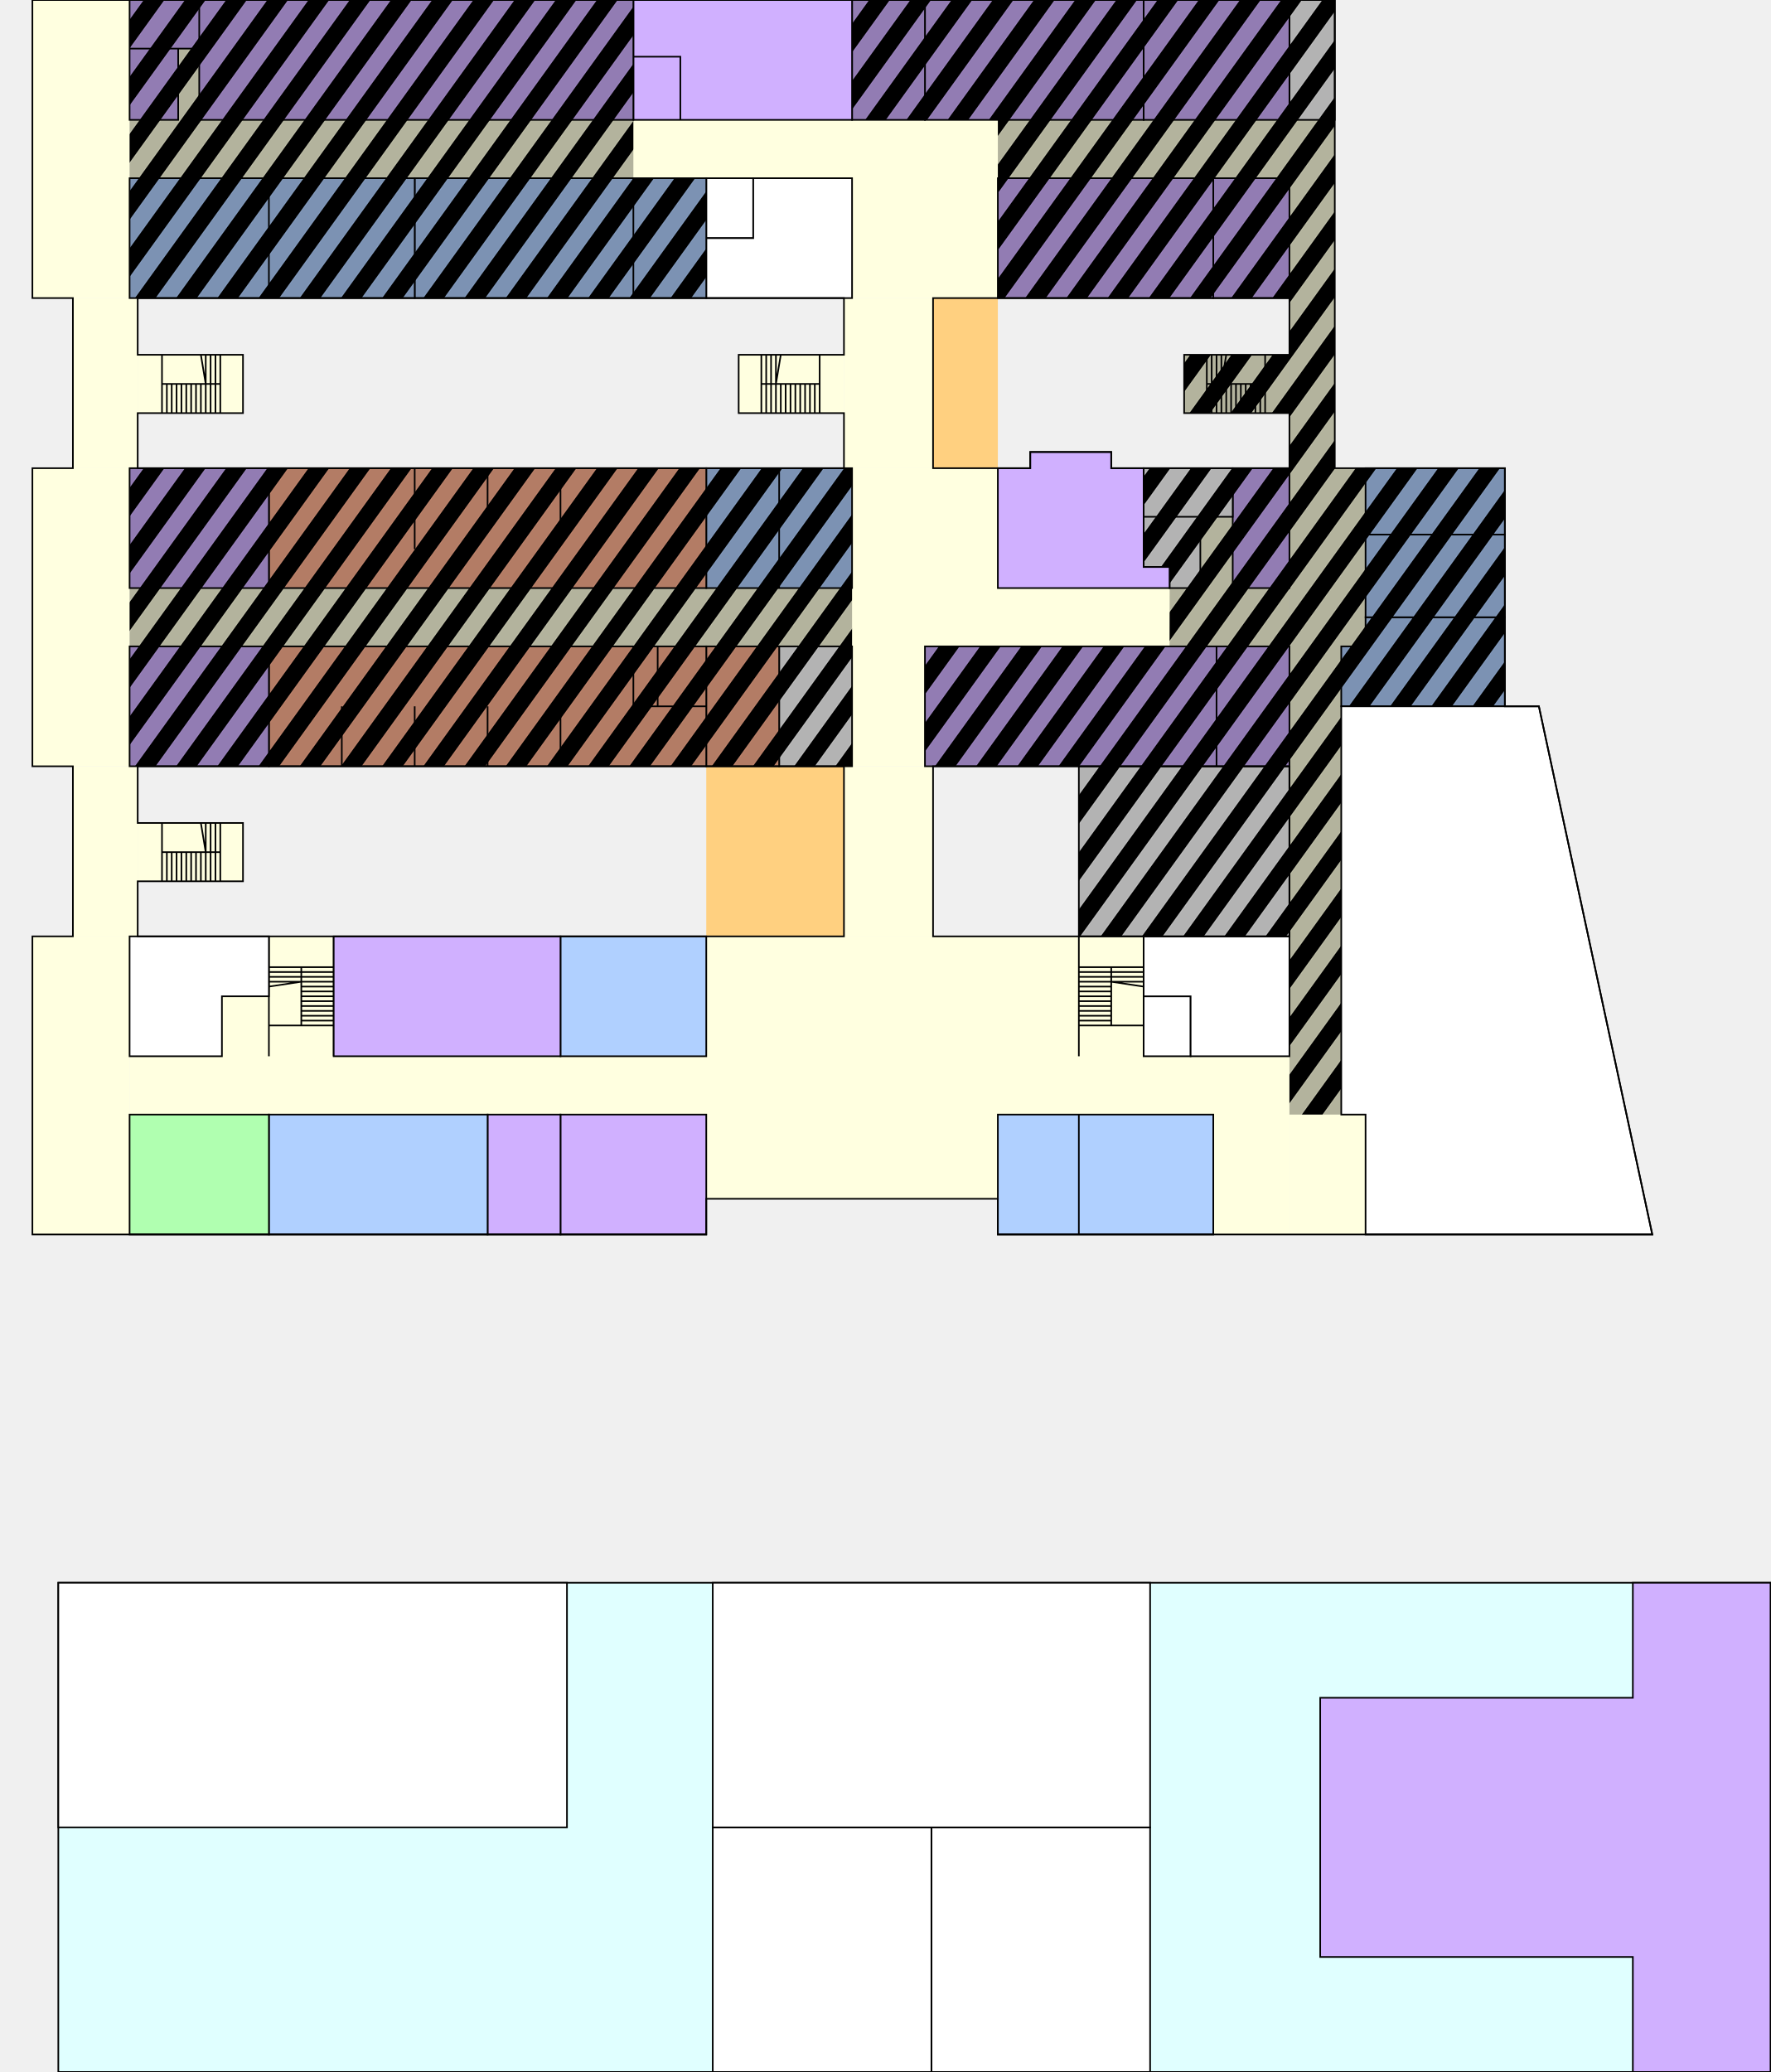
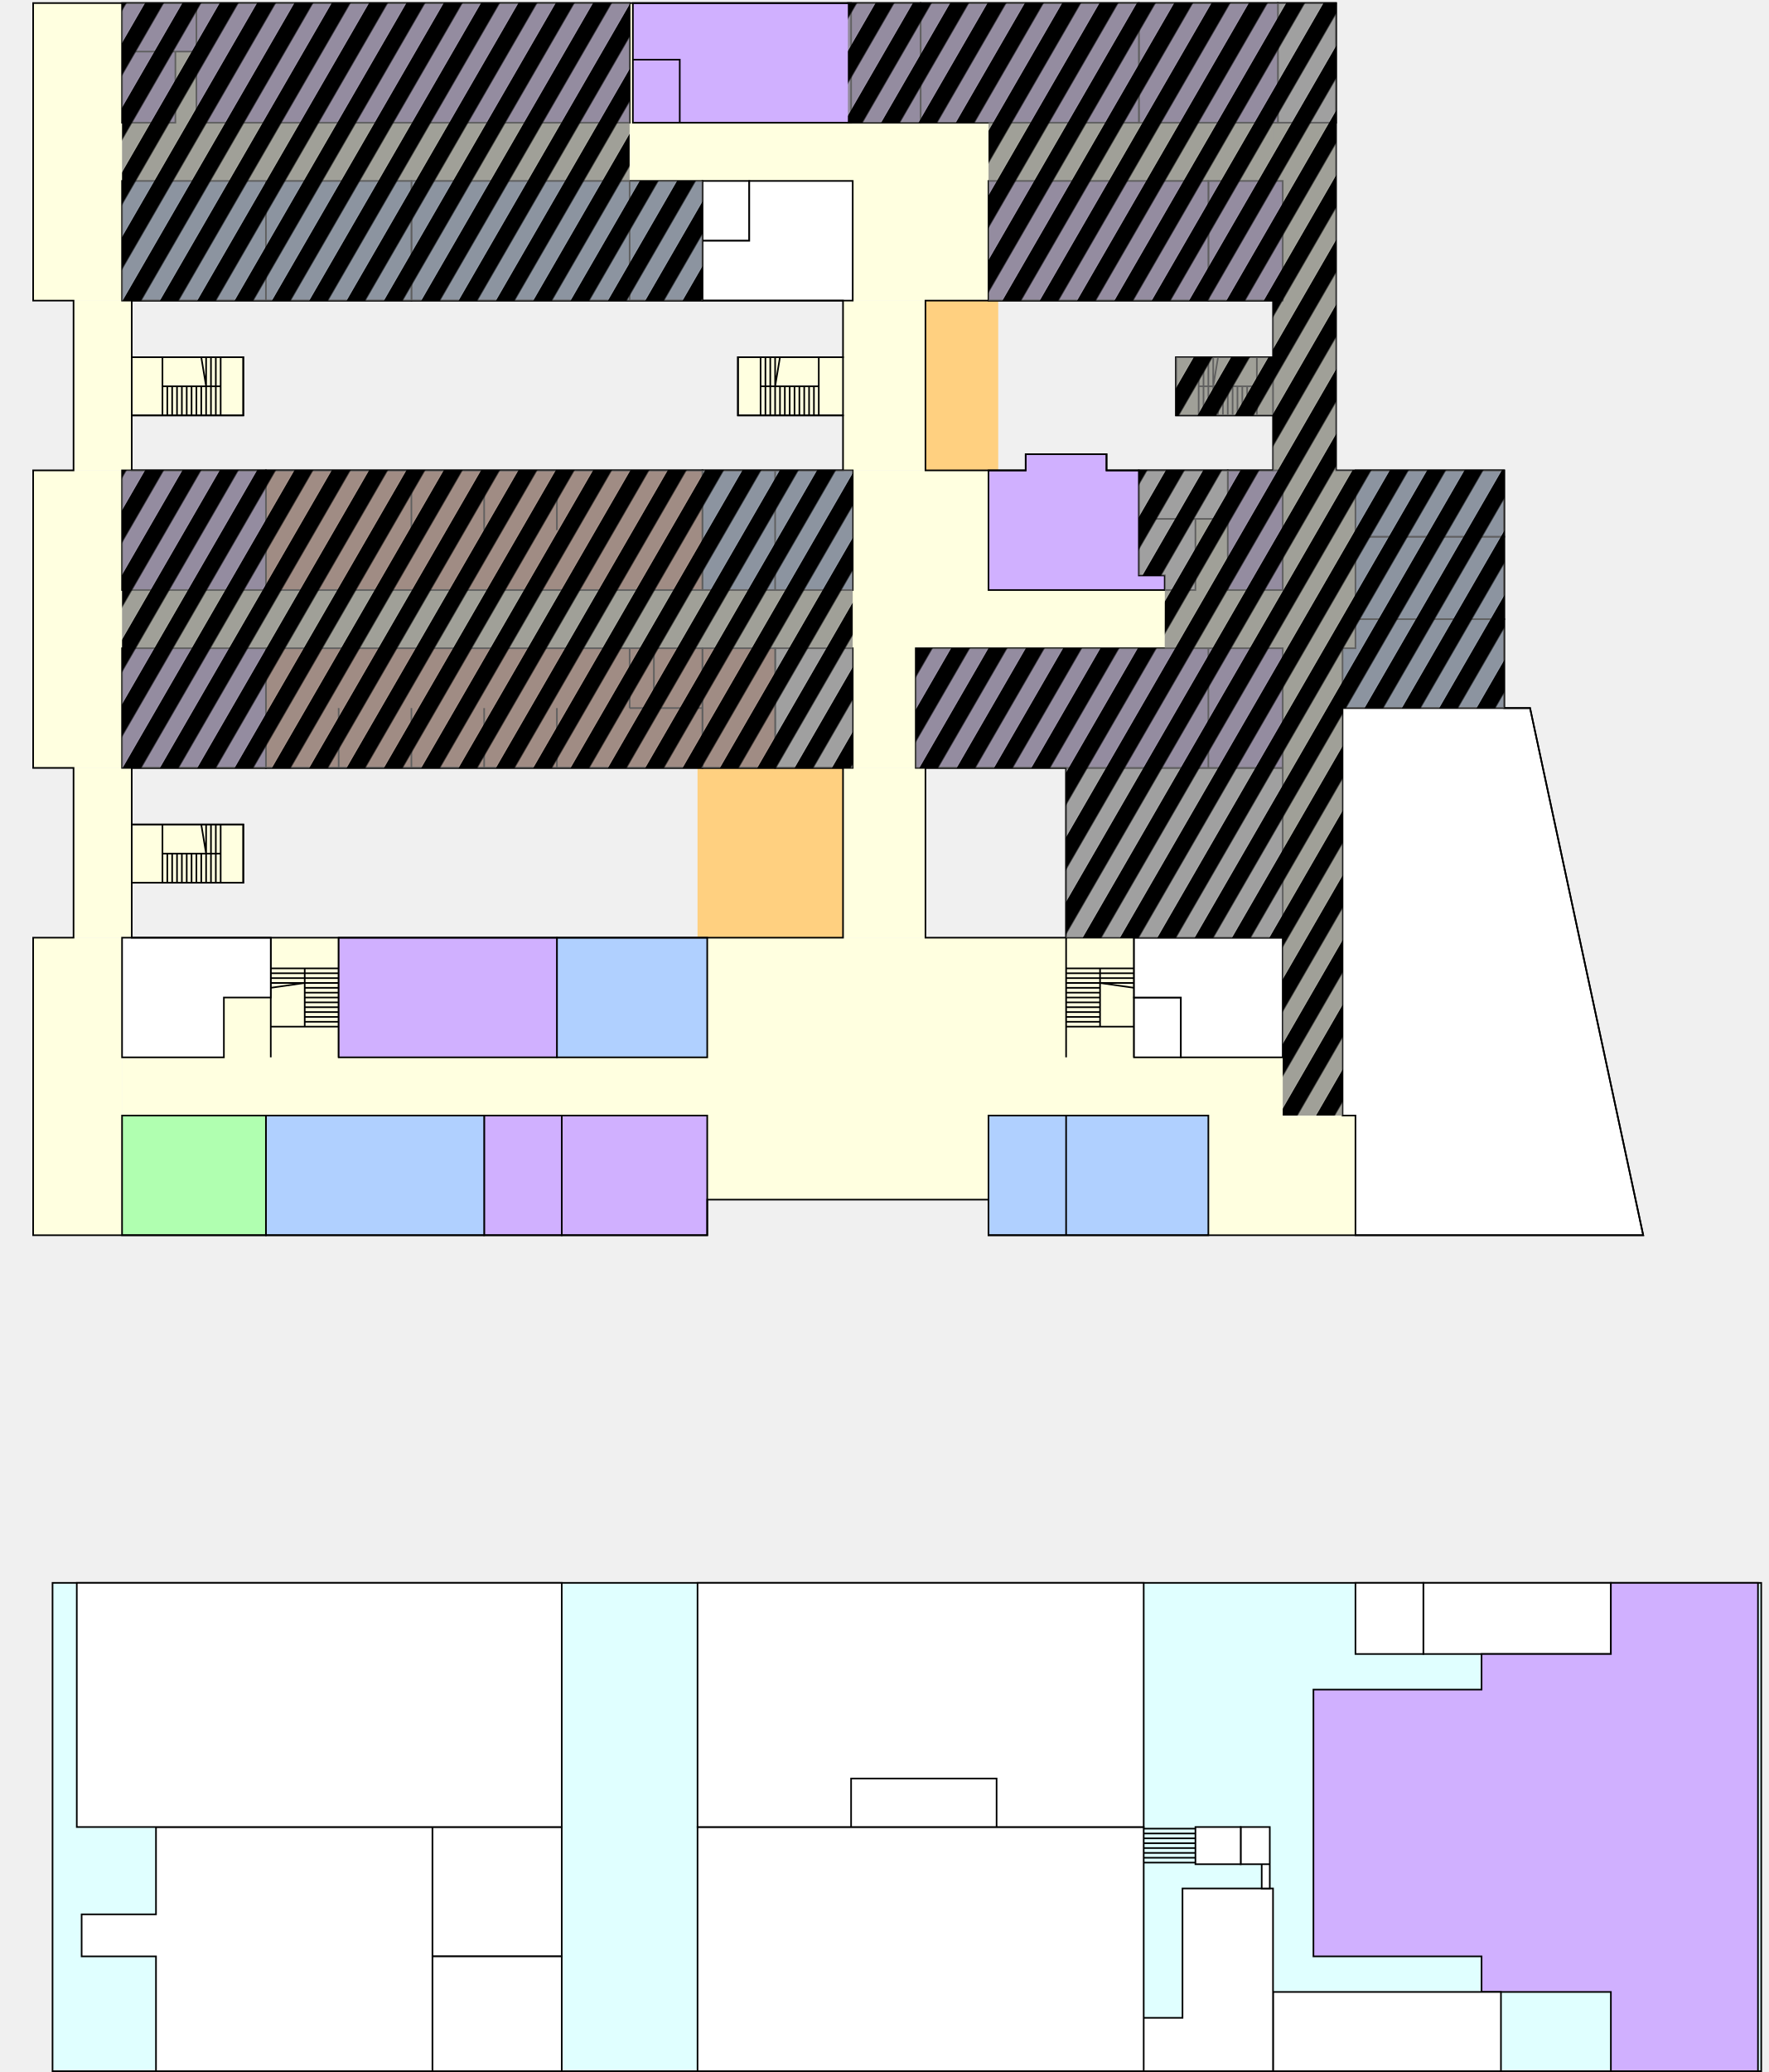
- <svg xmlns="http://www.w3.org/2000/svg" xmlns:xlink="http://www.w3.org/1999/xlink" width="1093" height="1279" version="1.1" id="svg282" viewBox="0 0 1093 1279">
-   <defs id="defs286">
-     <pattern xlink:href="#Strips1_1" id="pattern8677" patternTransform="matrix(10.9659,2.429615,-4.382316,6.079644,18.04458,-0.2154491)" />
-     <pattern patternUnits="userSpaceOnUse" width="2" height="1" patternTransform="translate(0,0) scale(10,10)" id="Strips1_1">
-       <rect style="fill:black;stroke:none;fill-opacity:0.3" x="0" y="0" width="2" height="1" id="backgroundRect" />
-       <rect style="fill:black;stroke:none" x="0" y="-0.5" width="1" height="2" id="rect2137" />
+ <svg xmlns="http://www.w3.org/2000/svg" width="1094" height="1281.4" version="1.1" id="svg282" viewBox="0 0 1094 1281.4">
+   <defs id="defs1">
+     <pattern id="backyard" patternUnits="userSpaceOnUse" width="20" height="20" patternTransform="rotate(30)">
+       <rect width="20" height="20" fill="gray" fill-opacity="0.75" id="backyard_bg" />
+       <rect x="0" y="0" width="10" height="20" fill="black" id="backyard_shade" />
    </pattern>
  </defs>
-   <g id="floor_1" style="display:inline">
-     <g transform="translate(20)" style="display:inline" id="bg1">
-       <path fill="#e0ffff" stroke="#000000" stroke-width="1px" d="m 16,977 v 302 H 1073 V 977 Z" id="path2" />
-       <path fill="#d0b0ff" stroke="#000000" stroke-width="1px" id="WADA_AKIYOSHI_MEMORIAL_HALL" d="m 795,1048 v 160 h 193 v 71 h 85 V 977 h -85 v 71 z" />
-       <path fill="#ffffff" stroke="#000000" stroke-width="1px" id="____kendo" d="m 555,1128 v 151 h 135 v -151 z" />
-       <path fill="#ffffff" stroke="#000000" stroke-width="1px" id="____judo" d="m 420,1128 v 151 h 135 v -151 z" />
-       <path fill="#ffffff" stroke="#000000" stroke-width="1px" id="Communication_Center" d="m 420,977 v 151 H 690 V 977 Z" />
-       <path fill="#ffffff" stroke="#000000" stroke-width="1px" id="Cafeteria" d="m 16,977 v 151 H 330 V 977 Z" />
-       <path fill="#ffffe0" stroke="#000000" stroke-width="1px" d="M 0,0 V 184 H 60 V 0 Z M 0,289 V 473 H 60 V 289 Z M 0,578 V 762 H 60 V 578 Z" id="____riverside1" style="stroke:none" />
-       <path fill="#ffffe0" stroke="#000000" stroke-width="1px" d="M 776,762 H 909 V 289 H 804 V 0 h -28 v 289 z" id="____trainside1" style="stroke:none" />
-       <path fill="#ffffe0" stroke="#000000" stroke-width="1px" d="M 25,184 V 289 H 65 V 184 Z m 476,0 v 105 h 55 V 184 Z M 25,473 V 578 H 65 V 473 Z m 476,0 v 105 h 55 V 473 Z" id="____passage1" style="display:inline;stroke:none" />
-       <path fill="#ffffe0" stroke="#000000" stroke-width="1px" d="m 65,219 v 36 h 65 v -36 z m 371,0 v 36 h 65 v -36 z m 275,0 v 36 h 65 V 219 Z M 65,508 v 36 h 65 v -36 z" id="____staircases1" style="display:inline;stroke:none;stroke-opacity:1" />
-       <path fill="#ffffe0" stroke="#000000" stroke-width="1px" d="m 60,578 v 184 h 356 v -22 h 180 v 22 H 776 V 578 Z" id="____S1" style="display:inline;stroke:none" />
-       <path fill="#ffffe0" stroke="#000000" stroke-width="1px" d="M 60,289 V 473 H 776 V 289 H 506 Z" id="____C1" style="display:inline;stroke:none" />
-       <path fill="#ffffe0" stroke="#000000" stroke-width="1px" d="M 60,0 V 184 H 776 V 0 Z" id="____N1" style="display:inline;stroke:none" />
-       <path fill="none" stroke="#000000" stroke-width="1px" d="m 646,578 v 74 z m 40,0 v 74 z m -20,19 v 36 z m -20,0 h 40 z m 0,3 h 40 z m 0,3 h 40 z m 0,3 h 40 z m 0,3 h 20 z m 0,3 h 20 z m 0,3 h 20 z m 0,3 h 20 z m 0,3 h 20 z m 0,3 h 20 z m 0,3 h 20 z m 0,3 h 20 z m 0,3 h 40 z m 40,-24 -20,-3 z" id="____staircase11" style="display:inline" />
-       <path fill="none" stroke="#000000" stroke-width="1px" d="m 146,578 v 74 z m 40,0 v 74 z m -20,19 v 36 z m -20,0 h 40 z m 0,3 h 40 z m 0,3 h 40 z m 0,3 h 40 z m 20,3 h 20 z m 0,3 h 20 z m 0,3 h 20 z m 0,3 h 20 z m 0,3 h 20 z m 0,3 h 20 z m 0,3 h 20 z m 0,3 h 20 z m -20,3 h 40 z m 0,-24 20,-3 z" id="____staircase12" style="display:inline" />
-       <path fill="none" stroke="#000000" stroke-width="1px" d="m 80,526 h 36 z m 0,-18 v 36 z m 3,18 v 18 z m 3,0 v 18 z m 3,0 v 18 z m 3,0 v 18 z m 3,0 v 18 z m 3,0 v 18 z m 3,0 v 18 z m 3,0 v 18 z m 3,-18 v 36 z m 3,0 v 36 z m 3,0 v 36 z m 3,0 v 36 z m -12,0 3,18 z" id="____staircase13" style="display:inline" />
-       <path fill="none" stroke="#000000" stroke-width="1px" d="m 725,237 h 36 z m 0,-18 v 36 z m 3,0 v 36 z m 3,0 v 36 z m 3,0 v 36 z m 3,18 v 18 z m 3,0 v 18 z m 3,0 v 18 z m 3,0 v 18 z m 3,0 v 18 z m 3,0 v 18 z m 3,0 v 18 z m 3,0 v 18 z m 3,-18 v 36 z m -24,0 -3,18 z" id="____staircase14" style="display:inline" />
-       <path fill="none" stroke="#000000" stroke-width="1px" d="m 450,237 h 36 z m 0,-18 v 36 z m 3,0 v 36 z m 3,0 v 36 z m 3,0 v 36 z m 3,18 v 18 z m 3,0 v 18 z m 3,0 v 18 z m 3,0 v 18 z m 3,0 v 18 z m 3,0 v 18 z m 3,0 v 18 z m 3,0 v 18 z m 3,-18 v 36 z m -24,0 -3,18 z" id="____staircase155" style="display:inline" />
-       <path fill="none" stroke="#000000" stroke-width="1px" d="m 80,237 h 36 z m 0,-18 v 36 z m 3,18 v 18 z m 3,0 v 18 z m 3,0 v 18 z m 3,0 v 18 z m 3,0 v 18 z m 3,0 v 18 z m 3,0 v 18 z m 3,0 v 18 z m 3,-18 v 36 z m 3,0 v 36 z m 3,0 v 36 z m 3,0 v 36 z m -12,0 3,18 z" id="____staircase16" style="display:inline" />
-       <path fill="#ffd080" stroke="#000000" stroke-width="1px" id="____terrace1" d="m 416,473 v 105 h 85 V 473 Z" style="display:inline;stroke:none" />
-       <path fill="#ffd080" stroke="#000000" stroke-width="1px" id="____terrace2" d="m 556,184 v 105 h 40 V 184 Z" style="display:inline;stroke:none" />
-       <path fill="#ffffff" stroke="#000000" stroke-width="1px" id="____gomistation" d="m 776,0 v 74 h 28 V 0 Z" style="display:inline" />
-       <path fill="#ffffff" stroke="#000000" stroke-width="1px" id="____EV11" d="m 686,615 v 37 h 29 v -37 z" style="display:inline" />
-       <path fill="#ffffff" stroke="#000000" stroke-width="1px" id="____WC11" d="m 686,578 h 90 v 74 h -61 v -37 h -29 z" style="display:inline" />
-       <path fill="#ffffff" stroke="#000000" stroke-width="1px" id="____WC12" d="m 60,578 h 86 v 37 h -29 v 37 H 60 v -37 z" style="display:inline" />
-       <path fill="#ffffff" stroke="#000000" stroke-width="1px" id="____EV12" d="m 416,110 v 37 h 29 v -37 z" style="display:inline" />
-       <path fill="#ffffff" stroke="#000000" stroke-width="1px" id="____WC13" d="m 506,184 h -90 v -37 h 29 v -37 h 61 z" style="display:inline" />
-       <path fill="#b0d0ff" stroke="#000000" stroke-width="1px" id="Principals_Office" d="m 823,381 v 18 h -15 v 37 h 101 v -55 z" style="display:inline" />
-       <path fill="#b0d0ff" stroke="#000000" stroke-width="1px" id="Reception_Room" d="m 823,330 v 51 h 86 v -51 z" style="display:inline" />
-       <path fill="#b0d0ff" stroke="#000000" stroke-width="1px" id="Printing_Room" d="m 823,289 v 41 h 86 v -41 z" style="display:inline" />
-       <path fill="#ffffff" stroke="#000000" stroke-width="1px" id="Teachers_Room" d="m 808,436 h 122 l 70,326 H 823 v -74 h -15 z" style="display:inline" />
-       <path fill="#b0d0ff" stroke="#000000" stroke-width="1px" id="School_Office" d="m 596,688 v 74 h 133 v -74 z m 50,0 v 74 z" style="display:inline" />
-       <path fill="#ffffff" stroke="#000000" stroke-width="1px" id="____syoukouguti" d="" style="display:inline" />
-       <path fill="#d0b0ff" stroke="#000000" stroke-width="1px" id="Studio" d="m 326,688 v 74 h 90 v -74 z" style="display:inline" />
-       <path fill="#d0b0ff" stroke="#000000" stroke-width="1px" id="Broadcasting_Room" d="m 281,688 v 74 h 45 v -74 z" style="display:inline" />
-       <path fill="#b0d0ff" stroke="#000000" stroke-width="1px" id="Nurses_Office" d="m 146,688 v 74 h 135 v -74 z" style="display:inline" />
-       <path fill="#b0ffb0" stroke="#000000" stroke-width="1px" id="Fieldwork_Lab" d="m 60,688 v 74 h 86 v -74 z" style="display:inline" />
-       <path fill="#b0d0ff" stroke="#000000" stroke-width="1px" id="Science_and_Technology_Advisors_Room" d="m 326,578 v 74 h 90 v -74 z" style="display:inline" />
-       <path id="____room1" style="fill:#ffffff;fill-rule:evenodd;stroke:#000000;stroke-width:1;stroke-linecap:butt;stroke-linejoin:miter;stroke-miterlimit:0;stroke-dasharray:none;stroke-opacity:1;paint-order:normal" d="M 646,473 H 776 V 578 H 646 Z" />
-       <path fill="#d0b0ff" stroke="#000000" stroke-width="1px" id="Audio_Visual_Room" d="m 186,578 v 74 h 140 v -74 z" style="display:inline" />
-       <path fill="#d0b0ff" stroke="#000000" stroke-width="1px" id="Music_Room" d="m 551,399 v 74 h 225 v -74 z m 180,0 v 74 z" style="display:inline" />
-       <path fill="#ffffff" stroke="#000000" stroke-width="1px" id="____souko1" d="m 461,399 v 74 h 45 v -74 z" style="display:inline" />
-       <path fill="#ffb090" stroke="#000000" stroke-width="1px" id="Nanotechnology_Dept_Office" d="m 416,399 v 74 h 45 v -74 z" style="display:inline" />
-       <path fill="#ffb090" stroke="#000000" stroke-width="1px" id="Nanomaterial_Observatory_Room" d="m 146,399 v 74 h 270 v -74 z m 45,37 v 37 z m 45,0 v 37 z m 45,0 v 37 z m 45,0 v 37 z m 45,-37 v 37 z m 0,37 h 45 z m 15,-37 v 37 z" style="display:inline" />
-       <path style="display:inline;fill:#d0b0ff;fill-opacity:1;stroke:#000000;stroke-opacity:1" d="m 60,399 v 74 h 86 v -74 z" id="Seminar_Room_C11" />
-       <path fill="#d0b0ff" stroke="#000000" stroke-width="1px" id="Music_Dept_Stock_Room" d="m 741,289 v 74 h 35 v -74 z" style="display:inline" />
-       <path fill="#ffffff" stroke="#000000" stroke-width="1px" id="____rensyu" d="m 686,289 v 30 h 55 v -30 z m 0,30 h 35 v 44 h -19 v -13 h -16 z" style="display:inline" />
-       <path fill="#d0b0ff" stroke="#000000" stroke-width="1px" id="Tea_Ceremony_Room" d="m 596,289 h 20 v -10 h 50 v 10 h 20 v 61 h 16 v 13 H 596 Z" style="display:inline" />
-       <path fill="#b0d0ff" stroke="#000000" stroke-width="1px" id="Electron_Microscope_Lab" d="m 416,289 v 74 h 90 v -74 z m 45,0 v 74 z" style="display:inline" />
-       <path fill="#ffb090" stroke="#000000" stroke-width="1px" id="Nanomaterial_Generation_Lab" d="m 146,289 v 74 h 270 v -74 z m 90,0 v 50 z m 45,0 v 37 z m 45,0 v 37 z" style="display:inline" />
-       <path style="display:inline;fill:#d0b0ff;fill-opacity:1;stroke:#000000;stroke-opacity:1" d="m 60,289 v 74 h 86 v -74 z" id="Seminar_Room_C12" />
-       <path fill="#d0b0ff" stroke="#000000" stroke-width="1px" id="Home_Economics_Dept_Office" d="m 729,110 v 74 h 47 v -74 z" style="display:inline" />
-       <path fill="#d0b0ff" stroke="#000000" stroke-width="1px" id="Cooking_Room" d="m 596,110 v 74 h 133 v -74 z" style="display:inline" />
-       <path fill="#b0d0ff" stroke="#000000" stroke-width="1px" id="Environmental_Science_Lab" d="m 236,110 v 74 h 180 v -74 z m 135,0 v 74 z" style="display:inline" />
-       <path fill="#b0d0ff" stroke="#000000" stroke-width="1px" id="Analytical_Lab" d="m 60,110 v 74 h 176 v -74 z m 86,0 v 74 z" style="display:inline" />
-       <path fill="#d0b0ff" stroke="#000000" stroke-width="1px" id="Sewing_Room" d="m 686,0 v 74 h 90 V 0 Z" style="display:inline" />
-       <path fill="#d0b0ff" stroke="#000000" stroke-width="1px" id="Art_and_Craft_Room" d="M 551,0 V 74 H 686 V 0 Z" style="display:inline" />
-       <path fill="#d0b0ff" stroke="#000000" stroke-width="1px" id="Art_and_Calligraphy_Dept_Office" d="m 506,0 v 74 h 45 V 0 Z" style="display:inline" />
-       <path fill="#d0b0ff" stroke="#000000" stroke-width="1px" id="Calligraphy_Room" d="M 371,0 V 74 H 506 V 0 Z m 0,35 v 39 h 29 V 35 Z" style="display:inline" />
-       <path fill="#d0b0ff" stroke="#000000" stroke-width="1px" id="Metalworking_Woodworking_Woom" d="M 103,0 V 74 H 371 V 0 Z M 60,0 v 30 h 43 V 0 Z m 0,30 V 74 H 90 V 30 Z" style="display:inline" />
-       <path fill="none" stroke="#000000" stroke-width="1px" d="m 65,184 h 436 v 35 h -65 v 36 h 65 v 34 H 65 v -34 h 65 V 219 H 65 Z m 491,0 h 220 v 35 h -65 v 36 h 65 v 34 H 666 v -10 h -50 v 10 H 556 Z M 65,473 H 501 V 578 H 65 v -34 h 65 V 508 H 65 Z m 491,0 V 578 H 776 V 473 Z" id="____inner1" style="display:inline" />
-       <path fill="none" stroke="#000000" stroke-width="1px" d="m 0,0 h 804 v 289 h 105 v 147 h 21 l 70,326 H 596 V 740 H 416 v 22 H 0 V 578 H 25 V 473 H 0 V 289 H 25 V 184 H 0 Z" id="____outer1" style="display:inline;stroke-width:1;stroke-dasharray:none" />
-       <path id="____backyard11" style="display:inline;opacity:1;fill:url(#pattern8677);fill-rule:evenodd;stroke-width:0;stroke-linecap:square;stroke-linejoin:round;stroke-miterlimit:0;paint-order:markers stroke fill" d="m 60,0 h 311 v 110 h 45 v 74 H 371 60 Z" class="UnoptimicedTransforms" />
-       <path id="____backyard12" style="display:inline;fill:url(#pattern8677);fill-rule:evenodd;stroke-width:0;stroke-linecap:square;stroke-linejoin:round;stroke-miterlimit:0;paint-order:markers stroke fill" d="M 60,0 H 506 V 184 H 60 Z" class="UnoptimicedTransforms" transform="translate(0,289)" />
-       <path id="____backyard13" style="display:inline;fill:url(#pattern8677);fill-rule:evenodd;stroke-width:0;stroke-linecap:square;stroke-linejoin:round;stroke-miterlimit:0;paint-order:markers stroke fill" d="M 516,0 H 814 V 289 H 919 V 436 H 818 V 688 H 786 V 578 H 656 V 473 H 561 V 399 H 712 L 712.085,350 696,349.896 V 289 h 90 v -34 h -65 v -36 h 65 V 184 H 606 V 74 h -90 z" class="UnoptimicedTransforms" transform="translate(-10)" />
+   <g id="floor_1" style="display:inline" transform="translate(0.5,1.9)">
+     <g transform="translate(20)" id="bg1">
+       <path fill="#e0ffff" stroke="#000000" stroke-width="1px" d="m 12,977 v 302 H 1069 V 977 Z" id="path2" />
+       <path id="rect5" style="fill:#ffffff;fill-rule:evenodd;stroke:#000000" d="m 860,977 h 116 v 44 H 860 Z" />
+       <path id="rect6" style="fill:#ffffff;fill-rule:evenodd;stroke:#000000" d="m 818,977 h 42 v 44 h -42 z" />
+       <path fill="#d0b0ff" stroke="#000000" stroke-width="1px" id="WADA_AKIYOSHI_MEMORIAL_HALL" d="m 792,1043 v 165 h 104 v 22 h 80 v 49 h 91 V 977 h -91 v 44 h -80 v 22 z" />
+       <path style="fill:#ffffff;fill-rule:evenodd;stroke:#000000;stroke-width:1;stroke-miterlimit:4" d="m 767,1230 h 141 v 49 H 767 Z" id="path3" />
+       <path style="fill:#ffffff;fill-rule:evenodd;stroke:#000000;stroke-width:1;stroke-miterlimit:4" d="m 711,1166 h 56 v 113 h -81 v -33 h 25 z" id="path1" />
+       <path id="path4" style="fill:#ffffff;fill-rule:evenodd;stroke:#000000" d="m 765,1151 h -5 v 15 h 5 z m -18,0 v -23 h 18 v 23 z" />
+       <path id="path5" style="fill:#ffffff;fill-rule:evenodd;stroke:#000000;stroke-width:1;stroke-miterlimit:4" d="m 719,1128 h 28 v 23 h -28 z" />
+       <path style="fill:#ffffff;fill-rule:evenodd;stroke:#000000;stroke-width:1;stroke-miterlimit:4" d="m 687,1129 h 32 m -32,3 h 32 m -32,3 h 32 m -32,3 h 32 m -32,3 h 32 m -32,3 h 32 m -32,3 h 32 m -32,3 h 32" id="path6" />
+       <path fill="#ffffff" stroke="#000000" stroke-width="1px" id="____jukendo" d="m 411,1128 v 151 h 276 v -151 z" />
+       <path fill="#ffffff" stroke="#000000" stroke-width="1px" id="Communication_Center" d="m 596,1098 h -90 v 30 h 90 z m 0,30 h 91 V 977 H 411 v 151 h 95 v -30 h 90 z" />
+       <path id="rect7" style="fill:#ffffff;fill-rule:evenodd;stroke:#000000" d="m 247,1128 h 80 v 80 h -80 z" />
+       <path id="rect8" style="fill:#ffffff;fill-rule:evenodd;stroke:#000000" d="m 247,1208 h 80 v 71 h -80 z" />
+       <path id="rect9" style="fill:#ffffff;fill-rule:evenodd;stroke:#000000" d="m 76,1128 h 171 v 151 H 76 v -71 H 30 v -26 h 46 z" />
+       <path fill="#ffffff" stroke="#000000" stroke-width="1px" id="Cafeteria" d="m 27,977 v 151 H 327 V 977 Z" />
+       <path fill="#ffffe0" d="M 0,0 V 184 H 55 V 0 Z M 0,289 V 473 H 55 V 289 Z M 0,578 V 762 H 55 V 578 Z" id="____riverside1" />
+       <path fill="#ffffe0" d="M 772,762 H 910 V 289 H 806 V 0 h -39 v 289 184 h 6 z" id="____trainside1" />
+       <path fill="#ffffe0" d="M 25,184 V 289 H 61 V 184 Z m 476,0 v 105 h 51 V 184 Z M 25,473 V 578 H 61 V 473 Z m 476,0 v 105 h 51 V 473 Z" id="____passage1" />
+       <path fill="#ffffe0" stroke="#000000" stroke-width="1px" d="m 61,219 v 36 h 69 v -36 z m 375,0 v 36 h 65 v -36 z m 271,0 v 36 h 60 V 219 Z M 61,508 v 36 h 69 v -36 z" id="____staircases1" />
+       <path fill="#ffffe0" d="m 55,578 v 184 h 362 v -22 h 174 v 22 H 773 V 578 Z" id="____S1" />
+       <path fill="#ffffe0" d="M 55,289 V 473 H 767 V 289 H 506 Z" id="____C1" />
+       <path fill="#ffffe0" d="M 55,0 V 184 H 767 V 0 Z" id="____N1" />
+       <path fill="none" stroke="#000000" stroke-width="1px" d="m 639,578 v 74 z m 42,0 v 74 z m -21,19 v 36 z m -21,0 h 42 z m 0,3 h 42 z m 0,3 h 42 z m 0,3 h 42 z m 0,3 h 21 z m 0,3 h 21 z m 0,3 h 21 z m 0,3 h 21 z m 0,3 h 21 z m 0,3 h 21 z m 0,3 h 21 z m 0,3 h 21 z m 0,3 h 42 z m 42,-24 -21,-3 z" id="____staircase11" />
+       <path fill="none" stroke="#000000" stroke-width="1px" d="m 147,578 v 74 z m 42,0 v 74 z m -21,19 v 36 z m -21,0 h 42 z m 0,3 h 42 z m 0,3 h 42 z m 0,3 h 42 z m 21,3 h 21 z m 0,3 h 21 z m 0,3 h 21 z m 0,3 h 21 z m 0,3 h 21 z m 0,3 h 21 z m 0,3 h 21 z m 0,3 h 21 z m -21,3 h 42 z m 0,-24 21,-3 z" id="____staircase12" />
+       <path fill="none" stroke="#000000" stroke-width="1px" d="m 80,526 h 36 z m 0,-18 v 36 z m 3,18 v 18 z m 3,0 v 18 z m 3,0 v 18 z m 3,0 v 18 z m 3,0 v 18 z m 3,0 v 18 z m 3,0 v 18 z m 3,0 v 18 z m 3,-18 v 36 z m 3,0 v 36 z m 3,0 v 36 z m 3,0 v 36 z m -12,0 3,18 z" id="____staircase13" />
+       <path fill="none" stroke="#000000" stroke-width="1px" d="m 721,237 h 36 z m 0,-18 v 36 z m 3,0 v 36 z m 3,0 v 36 z m 3,0 v 36 z m 3,18 v 18 z m 3,0 v 18 z m 3,0 v 18 z m 3,0 v 18 z m 3,0 v 18 z m 3,0 v 18 z m 3,0 v 18 z m 3,0 v 18 z m 3,-18 v 36 z m -24,0 -3,18 z" id="____staircase14" />
+       <path fill="none" stroke="#000000" stroke-width="1px" d="m 450,237 h 36 z m 0,-18 v 36 z m 3,0 v 36 z m 3,0 v 36 z m 3,0 v 36 z m 3,18 v 18 z m 3,0 v 18 z m 3,0 v 18 z m 3,0 v 18 z m 3,0 v 18 z m 3,0 v 18 z m 3,0 v 18 z m 3,0 v 18 z m 3,-18 v 36 z m -24,0 -3,18 z" id="____staircase155" />
+       <path fill="none" stroke="#000000" stroke-width="1px" d="m 80,237 h 36 z m 0,-18 v 36 z m 3,18 v 18 z m 3,0 v 18 z m 3,0 v 18 z m 3,0 v 18 z m 3,0 v 18 z m 3,0 v 18 z m 3,0 v 18 z m 3,0 v 18 z m 3,-18 v 36 z m 3,0 v 36 z m 3,0 v 36 z m 3,0 v 36 z m -12,0 3,18 z" id="____staircase16" />
+       <path fill="#ffd080" id="____terrace1" d="m 411,473 v 105 h 90 V 473 Z" />
+       <path fill="#ffd080" id="____terrace2" d="m 552,184 v 105 h 45 V 184 Z" />
+       <path fill="#ffffff" stroke="#000000" stroke-width="1px" id="____gomistation" d="m 770,0 v 74 h 36 V 0 Z" />
+       <path fill="#ffffff" stroke="#000000" stroke-width="1px" id="____EV11" d="m 681,615 v 37 h 29 v -37 z" />
+       <path fill="#ffffff" stroke="#000000" stroke-width="1px" id="____WC11" d="m 681,578 h 92 v 74 h -63 v -37 h -29 z" />
+       <path fill="#ffffff" stroke="#000000" stroke-width="1px" id="____WC12" d="m 55,578 h 92 v 37 h -29 v 37 H 55 Z" />
+       <path fill="#ffffff" stroke="#000000" stroke-width="1px" id="____EV12" d="m 414,110 v 37 h 29 v -37 z" />
+       <path fill="#ffffff" stroke="#000000" stroke-width="1px" id="____WC13" d="m 507,184 h -93 v -37 h 29 v -37 h 64 z" />
+       <path fill="#b0d0ff" stroke="#000000" stroke-width="1px" id="Principals_Office" d="m 818,381 v 18 h -8 v 37 h 100 v -55 z" />
+       <path fill="#b0d0ff" stroke="#000000" stroke-width="1px" id="Reception_Room" d="m 818,330 v 51 h 92 v -51 z" />
+       <path fill="#b0d0ff" stroke="#000000" stroke-width="1px" id="Printing_Room" d="m 818,289 v 41 h 92 v -41 z" />
+       <path fill="#ffffff" stroke="#000000" stroke-width="1px" id="Teachers_Room" d="m 810,436 h 116 l 70,326 H 818 v -74 h -8 z" />
+       <path fill="#b0d0ff" stroke="#000000" stroke-width="1px" id="School_Office" d="m 591,688 v 74 h 136 v -74 z m 48,0 v 74 z" />
+       <path fill="#ffffff" stroke="#000000" stroke-width="1px" id="____syoukouguti" d="" />
+       <path fill="#d0b0ff" stroke="#000000" stroke-width="1px" id="Studio" d="m 327,688 v 74 h 90 v -74 z" />
+       <path fill="#d0b0ff" stroke="#000000" stroke-width="1px" id="Broadcasting_Room" d="m 279,688 v 74 h 48 v -74 z" />
+       <path fill="#b0d0ff" stroke="#000000" stroke-width="1px" id="Nurses_Office" d="m 144,688 v 74 h 135 v -74 z" />
+       <path fill="#b0ffb0" stroke="#000000" stroke-width="1px" id="Fieldwork_Lab" d="m 55,688 v 74 h 89 v -74 z" />
+       <path fill="#b0d0ff" stroke="#000000" stroke-width="1px" id="Science_and_Technology_Advisors_Room" d="m 324,578 v 74 h 93 v -74 z" />
+       <path id="____room1" style="fill:#ffffff;fill-rule:evenodd;stroke:#000000;stroke-width:1;stroke-linecap:butt;stroke-linejoin:miter;stroke-miterlimit:0;stroke-opacity:1;paint-order:normal" d="M 639,473 H 773 V 578 H 639 Z" />
+       <path fill="#d0b0ff" stroke="#000000" stroke-width="1px" id="Audio_Visual_Room" d="m 189,578 v 74 h 135 v -74 z" />
+       <path fill="#d0b0ff" stroke="#000000" stroke-width="1px" id="Music_Room" d="m 546,399 v 74 h 227 v -74 z m 181,0 v 74 z" />
+       <path fill="#ffffff" stroke="#000000" stroke-width="1px" id="____souko1" d="m 459,399 v 74 h 48 v -74 z" />
+       <path fill="#ffb090" stroke="#000000" stroke-width="1px" id="Nanotechnology_Dept_Office" d="m 414,399 v 74 h 45 v -74 z" />
+       <path fill="#ffb090" stroke="#000000" stroke-width="1px" id="Nanomaterial_Observatory_Room" d="m 144,399 v 74 h 270 v -74 z m 45,37 v 37 z m 45,0 v 37 z m 45,0 v 37 z m 45,0 v 37 z m 45,-37 v 37 z m 0,37 h 45 z m 15,-37 v 37 z" />
+       <path style="fill:#d0b0ff;fill-opacity:1;stroke:#000000;stroke-opacity:1" d="m 55,399 v 74 h 89 v -74 z" id="Seminar_Room_C11" />
+       <path fill="#d0b0ff" stroke="#000000" stroke-width="1px" id="Music_Dept_Stock_Room" d="m 739,289 v 74 h 34 v -74 z" />
+       <path fill="#ffffff" stroke="#000000" stroke-width="1px" id="____rensyu" d="m 684,289 v 30 h 55 v -30 z m 0,30 h 35 v 44 h -19 v -9 h -16 z" />
+       <path fill="#d0b0ff" stroke="#000000" stroke-width="1px" id="Tea_Ceremony_Room" d="m 591,289 h 23 v -10 h 50 v 10 h 20 v 65 h 16 v 9 H 591 Z" />
+       <path fill="#b0d0ff" stroke="#000000" stroke-width="1px" id="Electron_Microscope_Lab" d="m 414,289 v 74 h 93 v -74 z m 45,0 v 74 z" />
+       <path fill="#ffb090" stroke="#000000" stroke-width="1px" id="Nanomaterial_Generation_Lab" d="m 144,289 v 74 h 270 v -74 z m 90,0 v 50 z m 45,0 v 37 z m 45,0 v 37 z" />
+       <path style="fill:#d0b0ff;fill-opacity:1;stroke:#000000;stroke-opacity:1" d="m 55,289 v 74 h 89 v -74 z" id="Seminar_Room_C12" />
+       <path fill="#d0b0ff" stroke="#000000" stroke-width="1px" id="Home_Economics_Dept_Office" d="m 727,110 v 74 h 46 v -74 z" />
+       <path fill="#d0b0ff" stroke="#000000" stroke-width="1px" id="Cooking_Room" d="m 591,110 v 74 h 136 v -74 z" />
+       <path fill="#b0d0ff" stroke="#000000" stroke-width="1px" id="Environmental_Science_Lab" d="m 234,110 v 74 h 180 v -74 z m 135,0 v 74 z" />
+       <path fill="#b0d0ff" stroke="#000000" stroke-width="1px" id="Analytical_Lab" d="m 55,110 v 74 h 179 v -74 z m 89,0 v 74 z" />
+       <path fill="#d0b0ff" stroke="#000000" stroke-width="1px" id="Sewing_Room" d="m 684,0 v 74 h 86 V 0 Z" />
+       <path fill="#d0b0ff" stroke="#000000" stroke-width="1px" id="Art_and_Craft_Room" d="M 549,0 V 74 H 684 V 0 Z" />
+       <path fill="#d0b0ff" stroke="#000000" stroke-width="1px" id="Art_and_Calligraphy_Dept_Office" d="m 504,0 v 74 h 45 V 0 Z" />
+       <path fill="#d0b0ff" stroke="#000000" stroke-width="1px" id="Calligraphy_Room" d="M 371,0 V 74 H 506 V 0 Z m 0,35 v 39 h 29 V 35 Z" />
+       <path fill="#d0b0ff" stroke="#000000" stroke-width="1px" id="Metalworking_Woodworking_Woom" d="M 101,0 V 74 H 369 V 0 Z M 55,0 v 30 h 46 V 0 Z m 0,30 V 74 H 88 V 30 Z" />
+       <path fill="none" stroke="#000000" stroke-width="1px" d="m 61,184 h 440 v 35 h -65 v 36 h 65 v 34 H 61 v -34 h 69 V 219 H 61 Z m 491,0 h 215 v 35 h -60 v 36 h 60 v 34 H 664 v -10 h -50 v 10 H 552 Z M 61,473 H 501 V 578 H 61 v -34 h 69 V 508 H 61 Z m 491,0 v 105 h 87 V 473 Z" id="____inner1" />
+       <path fill="none" stroke="#000000" stroke-width="1px" d="m 0,0 h 806 v 289 h 104 v 147 h 16 l 70,326 H 591 V 740 H 417 v 22 H 0 V 578 H 25 V 473 H 0 V 289 H 25 V 184 H 0 Z" id="____outer1" />
+       <path id="____backyard11" style="opacity:1;fill:url(#backyard);fill-rule:evenodd;stroke-width:0;stroke-linecap:square;stroke-linejoin:round;stroke-miterlimit:0;paint-order:markers stroke fill" d="m 55,0 h 314 v 110 h 45 v 74 H 371 55 Z" class="UnoptimicedTransforms" />
+       <path id="____backyard12" style="fill:url(#backyard);fill-rule:evenodd;stroke-width:0;stroke-linecap:square;stroke-linejoin:round;stroke-miterlimit:0;paint-order:markers stroke fill" d="M 55,0 H 507 V 184 H 55 Z" class="UnoptimicedTransforms" transform="translate(0,289)" />
+       <path id="____backyard13" style="fill:url(#backyard);fill-rule:evenodd;stroke-width:0;stroke-linecap:square;stroke-linejoin:round;stroke-miterlimit:0;paint-order:markers stroke fill" d="M 514,0 H 816 V 289 H 920 V 436 H 820 V 688 H 783 V 578 H 649 V 473 H 556 V 399 H 710 L 710.085,354 694,353.896 V 289 h 83 v -34 h -60 v -36 h 60 V 184 H 601 V 74 h -87 z" class="UnoptimicedTransforms" transform="translate(-10)" />
    </g>
  </g>
</svg>
